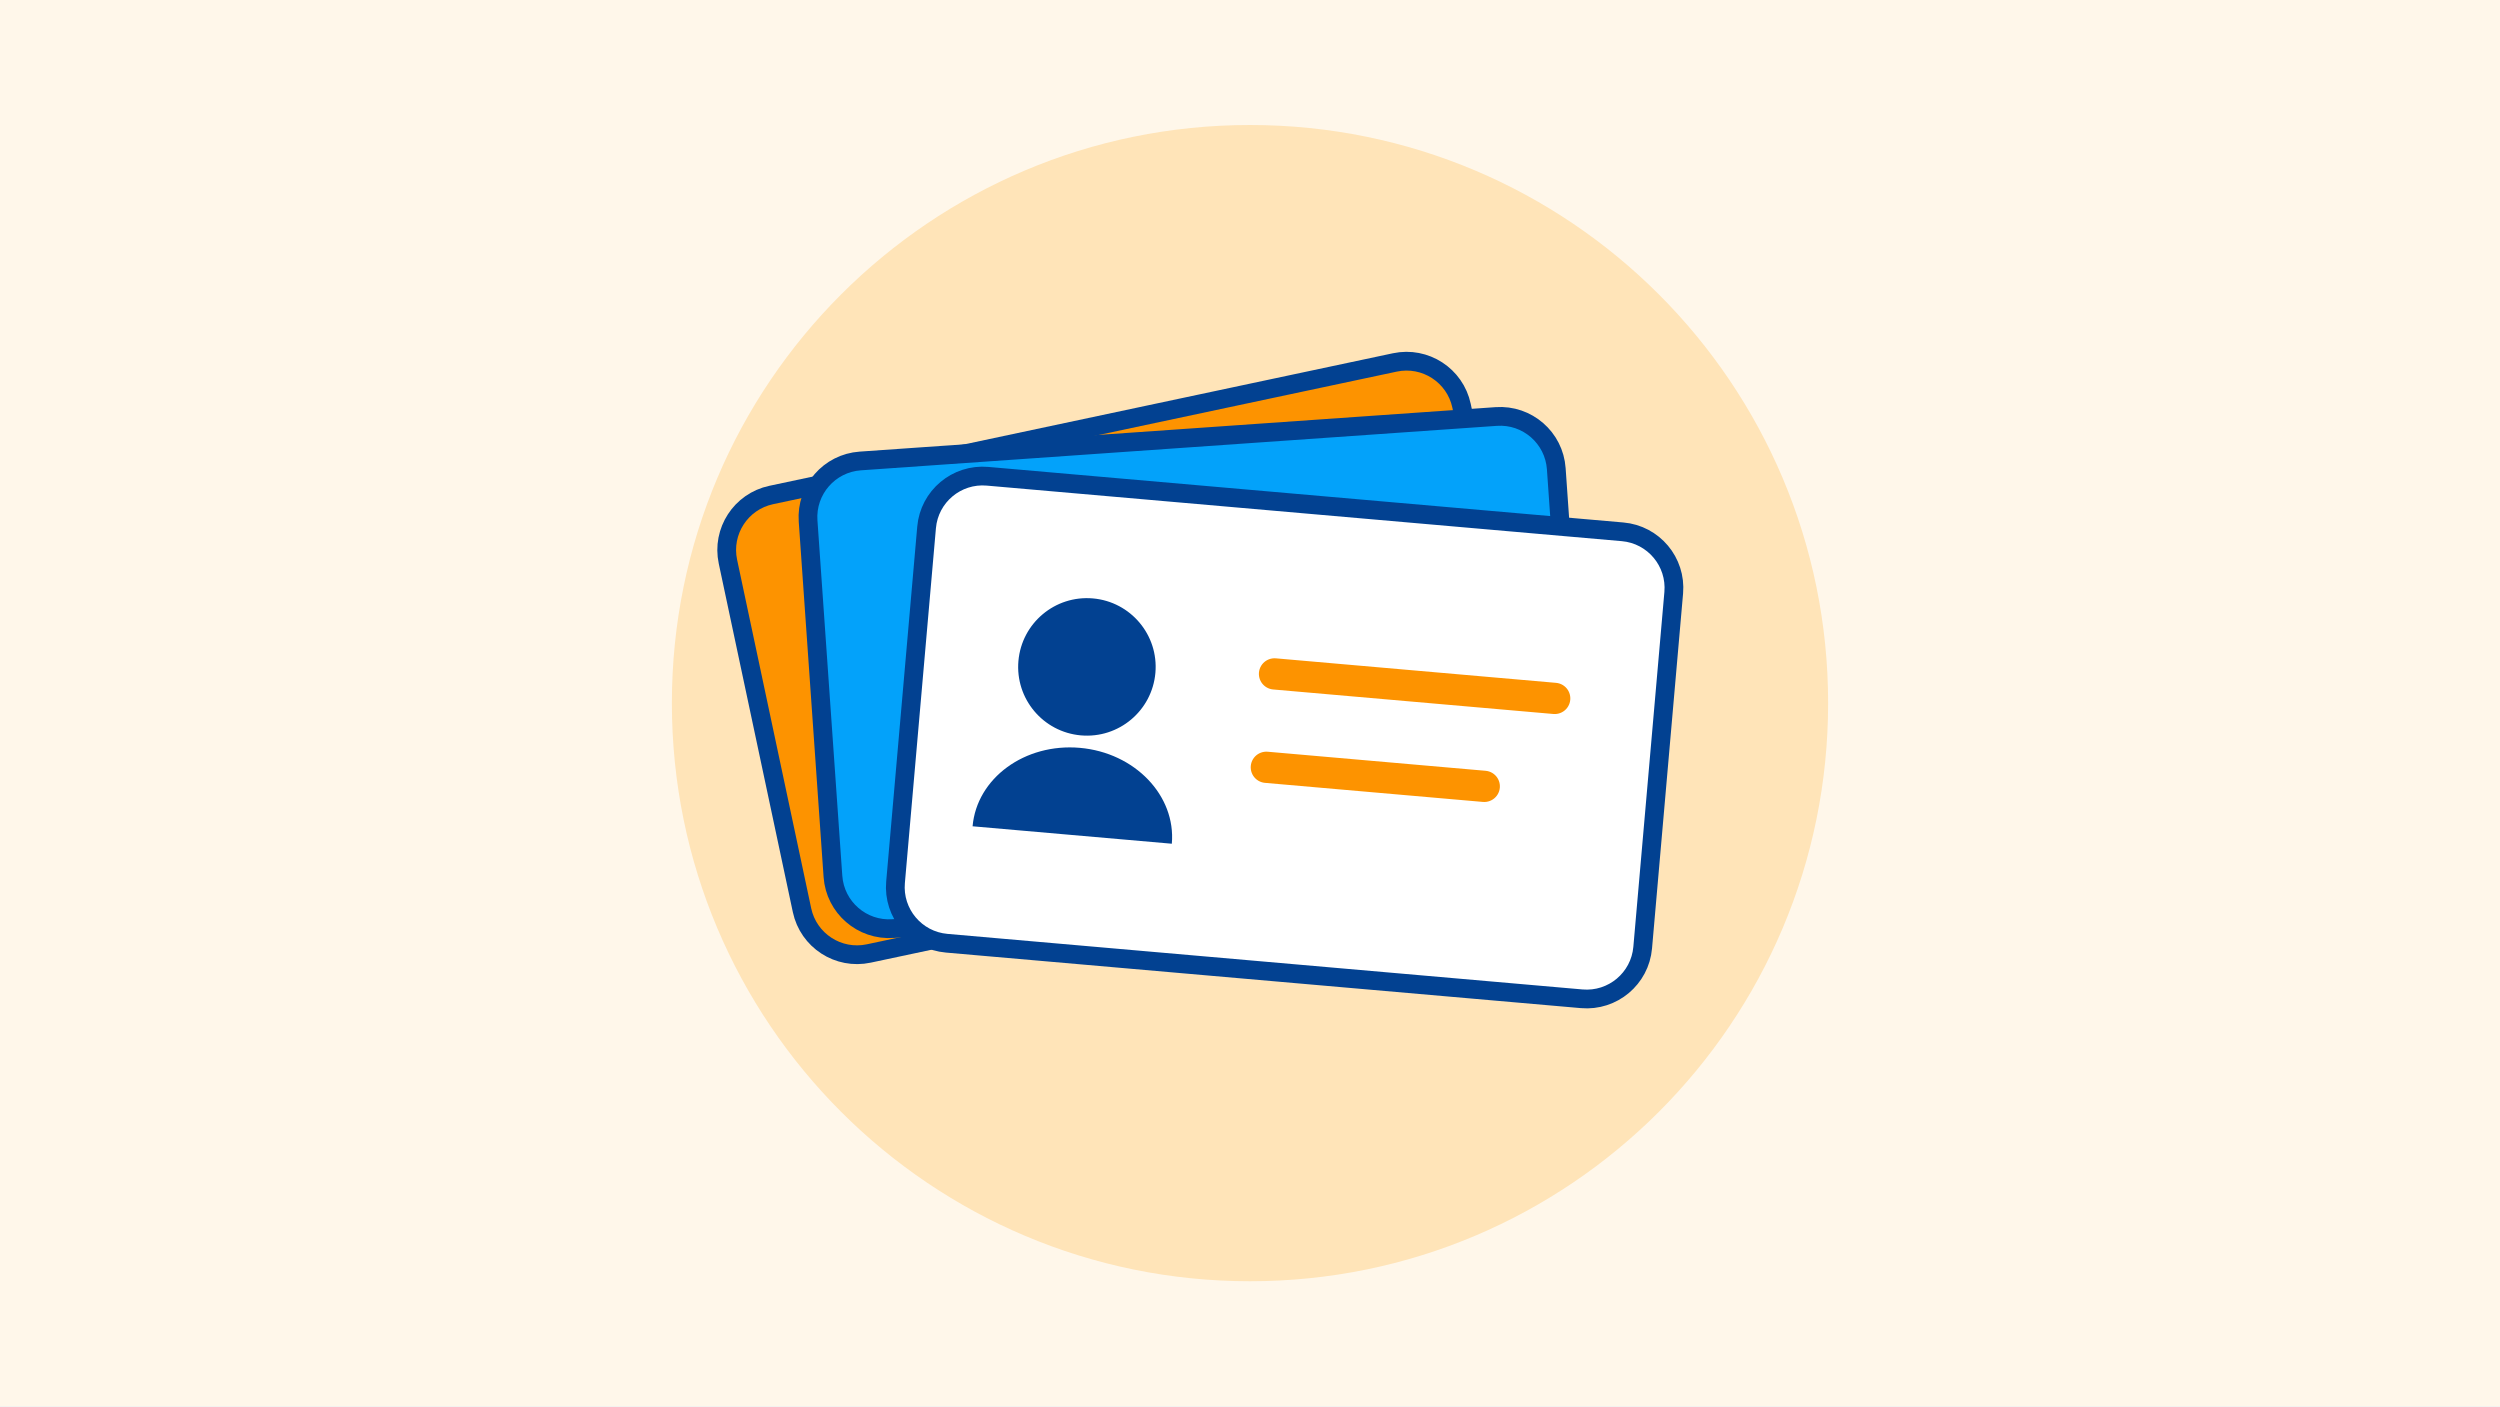
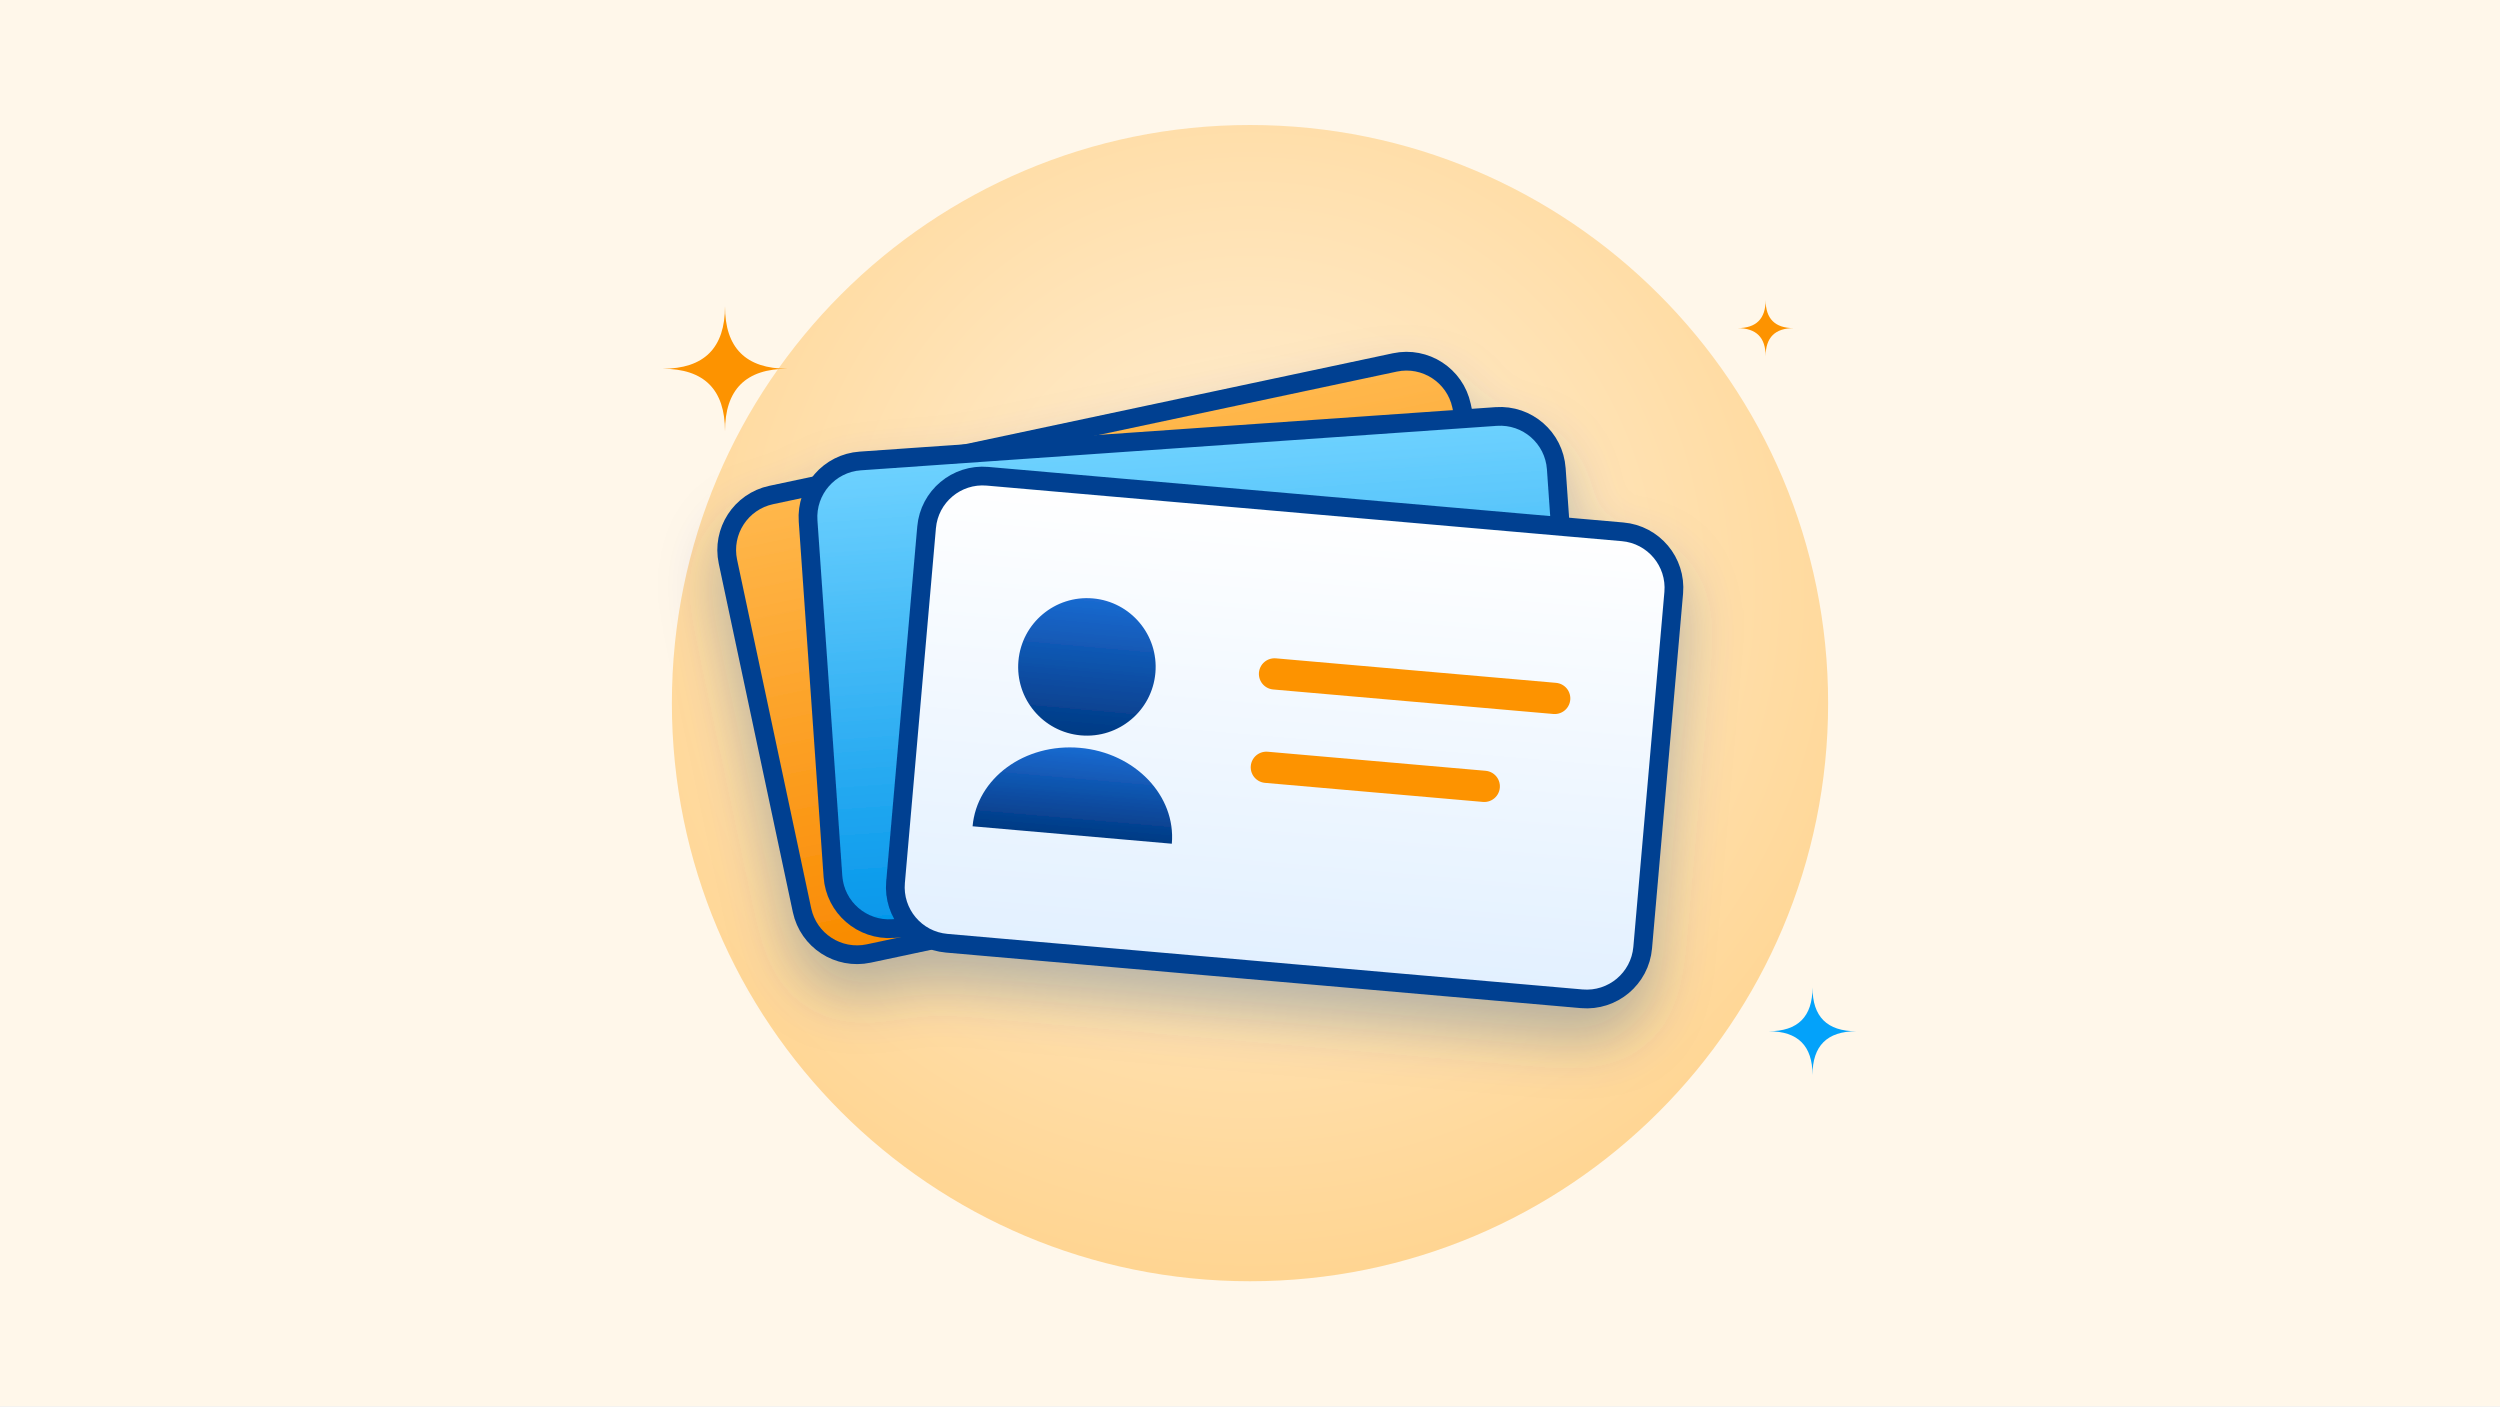
<svg xmlns="http://www.w3.org/2000/svg" viewBox="0 0 800 450" width="800" height="450" role="img" aria-label="Three identity cards fanned out, for working with any identity system">
+   <defs>
+     <linearGradient id="o" x1="0" y1="0" x2="0" y2="1">
+       <stop offset="0" stop-color="#FFB84D" />
+       <stop offset="1" stop-color="#F98A00" />
+     </linearGradient>
+     <linearGradient id="s" x1="0" y1="0" x2="0" y2="1">
+       <stop offset="0" stop-color="#6FD2FF" />
+       <stop offset="1" stop-color="#0396EA" />
+     </linearGradient>
+     <linearGradient id="n" x1="0" y1="0" x2="0" y2="1">
+       <stop offset="0" stop-color="#1A6AD0" />
+       <stop offset="1" stop-color="#023A84" />
+     </linearGradient>
+     <linearGradient id="w" x1="0" y1="0" x2="0" y2="1">
+       <stop offset="0" stop-color="#FFFFFF" />
+       <stop offset="1" stop-color="#E2F0FF" />
+     </linearGradient>
+     <radialGradient id="cw" cx="0.5" cy="0.4" r="0.6">
+       <stop offset="0" stop-color="#FFF1DA" />
+       <stop offset="1" stop-color="#FFD592" />
+     </radialGradient>
+     <linearGradient id="bb" x1="0" y1="0" x2="1" y2="1">
+       <stop offset="0" stop-color="#0A63CF" />
+       <stop offset="1" stop-color="#022F6E" />
+     </linearGradient>
+     <radialGradient id="cb" cx="0.5" cy="0.4" r="0.6">
+       <stop offset="0" stop-color="#2DB0FF" />
+       <stop offset="1" stop-color="#0A6FD8" />
+     </radialGradient>
+     <filter id="sh" x="-20%" y="-20%" width="140%" height="160%">
+       <feDropShadow dx="0" dy="10" stdDeviation="9" flood-color="#024191" flood-opacity="0.28" />
+     </filter>
+   </defs>
  <rect width="800" height="450" fill="#FFF7EA" />
-   <circle cx="400" cy="225" r="185" fill="#FFE4B8" />
-   <rect x="280" y="150" width="240" height="150" rx="18" fill="#FD9300" stroke="#024191" stroke-width="6" transform="rotate(-12 400 225) translate(-34 -22)" />
-   <rect x="280" y="150" width="240" height="150" rx="18" fill="#03A2FA" stroke="#024191" stroke-width="6" transform="rotate(-4 400 225) translate(-17 -11)" />
-   <g transform="rotate(5 400 225) translate(12 10)">
-     <rect x="280" y="150" width="240" height="150" rx="18" fill="#FFFFFF" stroke="#024191" stroke-width="6" />
-     <circle cx="335" cy="208" r="22" fill="#024191" />
-     <path d="M303,262 a32,28 0 0 1 64,0 Z" fill="#024191" />
-     <path d="M395,205 H485 M395,235 H465" stroke="#FD9300" stroke-width="10" stroke-linecap="round" />
+   <circle cx="400" cy="225" r="185" fill="url(#cw)" />
+   <g filter="url(#sh)">
+     <rect x="280" y="150" width="240" height="150" rx="18" fill="url(#o)" stroke="#024191" stroke-width="6" transform="rotate(-12 400 225) translate(-34 -22)" />
+     <rect x="280" y="150" width="240" height="150" rx="18" fill="url(#s)" stroke="#024191" stroke-width="6" transform="rotate(-4 400 225) translate(-17 -11)" />
+     <g transform="rotate(5 400 225) translate(12 10)">
+       <rect x="280" y="150" width="240" height="150" rx="18" fill="url(#w)" stroke="#024191" stroke-width="6" />
+       <circle cx="335" cy="208" r="22" fill="url(#n)" />
+       <path d="M303,262 a32,28 0 0 1 64,0 Z" fill="url(#n)" />
+       <path d="M395,205 H485 M395,235 H465" stroke="#FD9300" stroke-width="10" stroke-linecap="round" />
+     </g>
  </g>
+   <path d="M232,98 Q232,118 252,118 Q232,118 232,138 Q232,118 212,118 Q232,118 232,98 Z" fill="#FD9300" />
+   <path d="M580,316 Q580,330 594,330 Q580,330 580,344 Q580,330 566,330 Q580,330 580,316 Z" fill="#03A2FA" />
+   <path d="M565,96 Q565,105 574,105 Q565,105 565,114 Q565,105 556,105 Q565,105 565,96 Z" fill="#FD9300" />
</svg>
